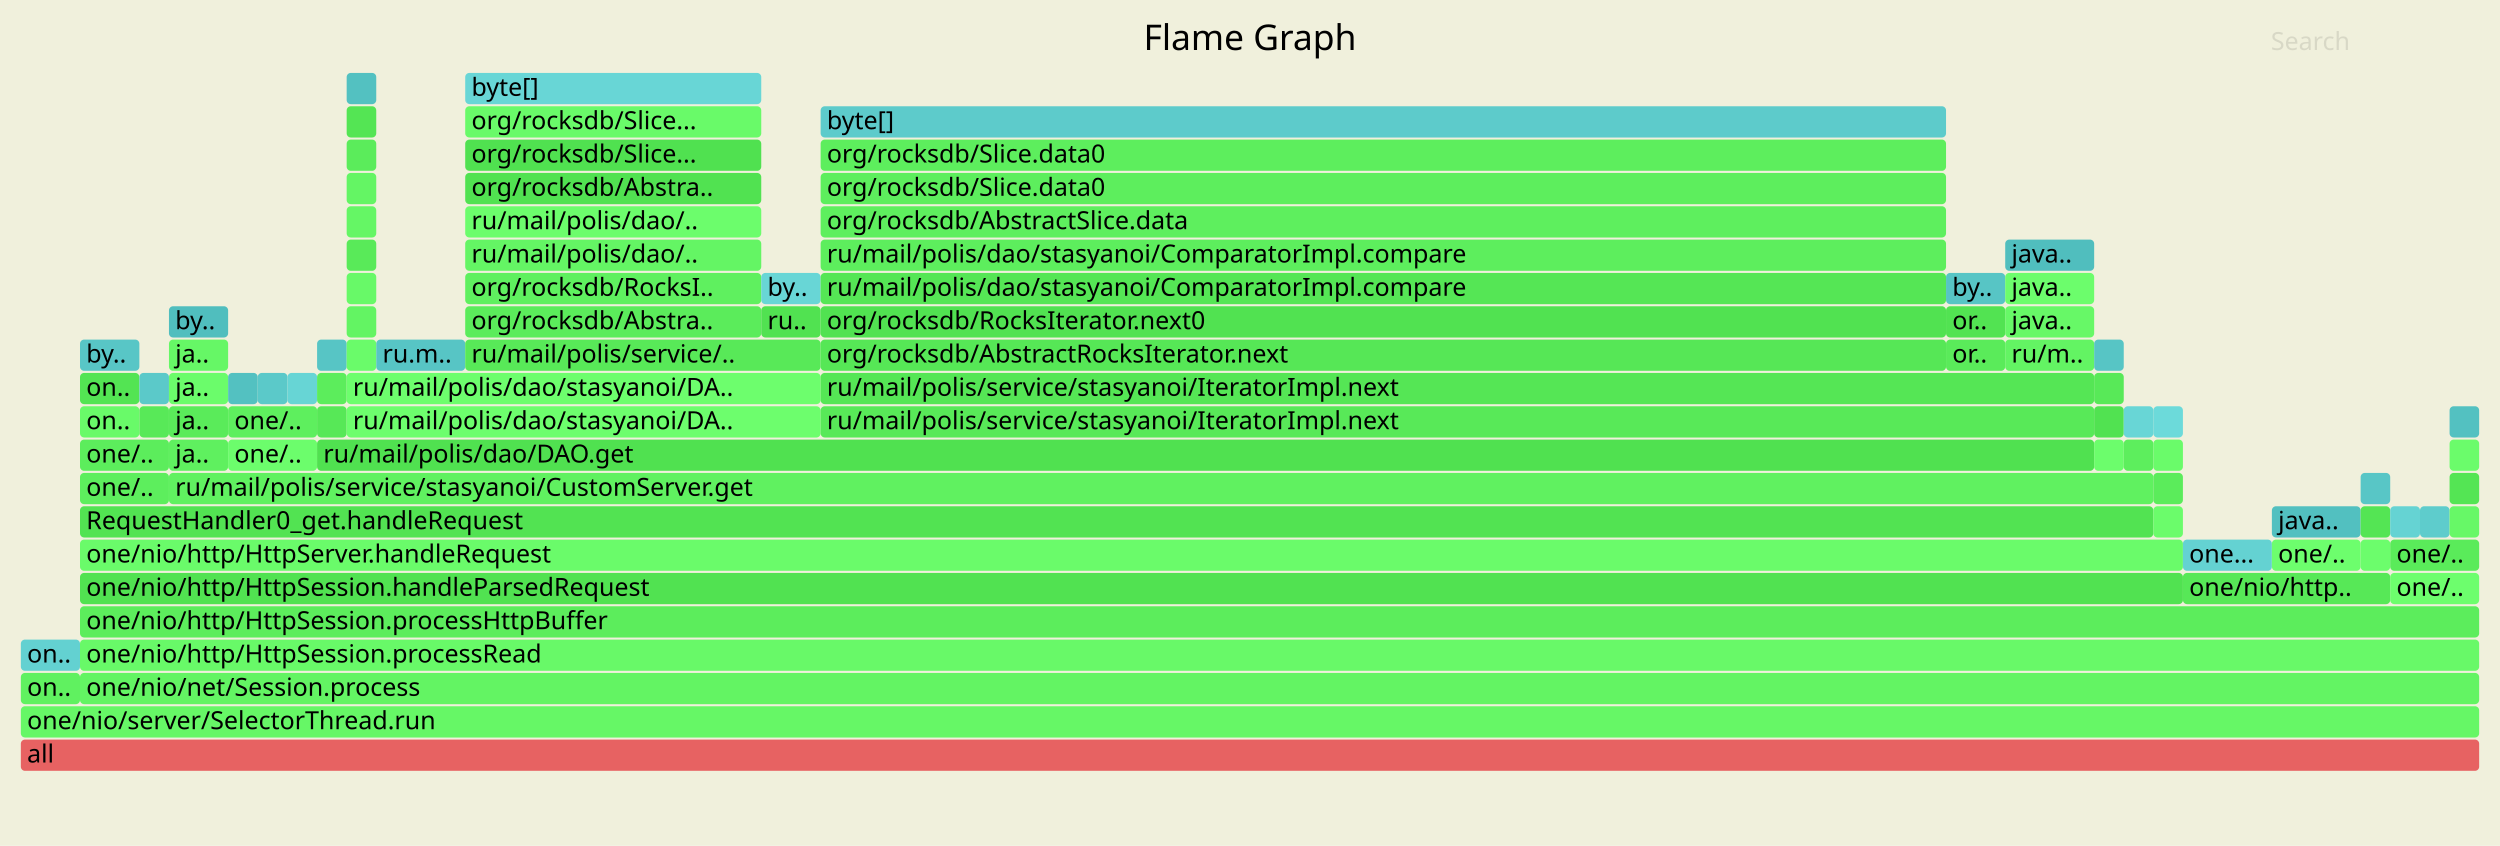
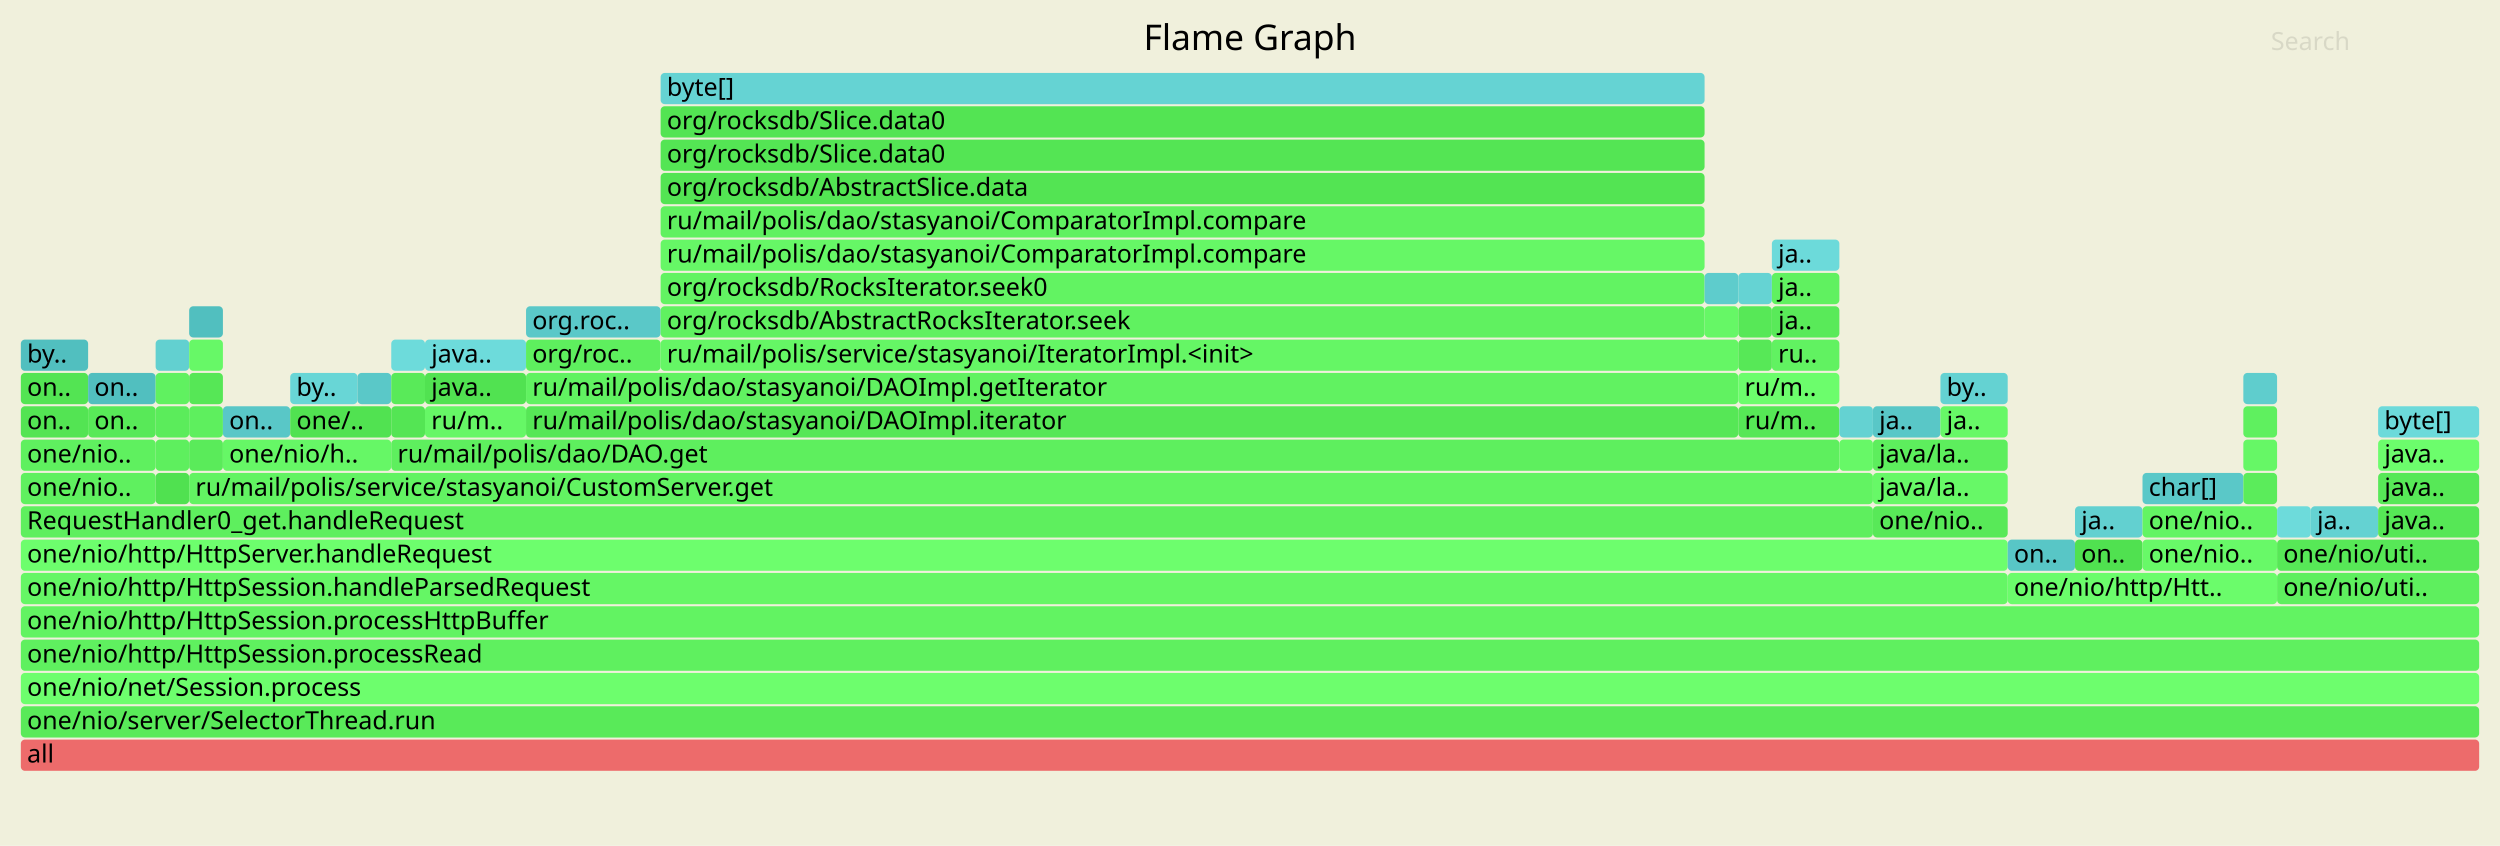
<svg xmlns="http://www.w3.org/2000/svg" version="1.1" width="1200" height="406" viewBox="0 0 1200 406">
  <style type="text/css">
	text { font-family:Verdana; font-size:12px; fill:rgb(0,0,0); }
	#search { opacity:0.1; cursor:pointer; }
	#search:hover, #search.show { opacity:1; }
	#subtitle { text-anchor:middle; font-color:rgb(160,160,160); }
	#title { text-anchor:middle; font-size:17px}
	#unzoom { cursor:pointer; }
	#frames &gt; *:hover { stroke:black; stroke-width:0.5; cursor:pointer; }
	.hide { display:none; }
	.parent { opacity:0.5; }
</style>
  <rect x="0" y="0" width="100%" height="100%" fill="rgb(240,240,220)" />
  <text id="title" x="600" y="24">Flame Graph</text>
  <text id="details" x="10" y="389"> </text>
  <text id="unzoom" x="10" y="24" class="hide">Reset Zoom</text>
  <text id="search" x="1090" y="24">Search</text>
  <text id="matched" x="1090" y="389"> </text>
  <g id="frames">
    <g>
-       <rect x="10.0" y="355.0" width="1180.0" height="15" fill="#e76262" rx="2" ry="2" />
+       <rect x="10.0" y="355.0" width="1180.0" height="15" fill="#ed6b6b" rx="2" ry="2" />
      <text x="13.0" y="366.0">all</text>
    </g>
    <g>
-       <rect x="10.0" y="339.0" width="1180.0" height="15" fill="#66f766" rx="2" ry="2" />
+       <rect x="10.0" y="339.0" width="1180.0" height="15" fill="#59ea59" rx="2" ry="2" />
      <text x="13.0" y="350.0">one/nio/server/SelectorThread.run</text>
    </g>
    <g>
-       <rect x="10.0" y="323.0" width="28.4" height="15" fill="#60f160" rx="2" ry="2" />
-       <text x="13.0" y="334.0">on..</text>
-     </g>
-     <g>
-       <rect x="10.0" y="307.0" width="28.4" height="15" fill="#63d1d1" rx="2" ry="2" />
-       <text x="13.0" y="318.0">on..</text>
-     </g>
-     <g>
-       <rect x="38.4" y="323.0" width="1151.6" height="15" fill="#63f463" rx="2" ry="2" />
-       <text x="41.4" y="334.0">one/nio/net/Session.process</text>
-     </g>
-     <g>
-       <rect x="38.4" y="307.0" width="1151.6" height="15" fill="#68f968" rx="2" ry="2" />
-       <text x="41.4" y="318.0">one/nio/http/HttpSession.processRead</text>
-     </g>
-     <g>
-       <rect x="38.4" y="291.0" width="1151.6" height="15" fill="#5ced5c" rx="2" ry="2" />
-       <text x="41.4" y="302.0">one/nio/http/HttpSession.processHttpBuffer</text>
-     </g>
-     <g>
-       <rect x="38.4" y="275.0" width="1009.4" height="15" fill="#51e251" rx="2" ry="2" />
-       <text x="41.4" y="286.0">one/nio/http/HttpSession.handleParsedRequest</text>
-     </g>
-     <g>
-       <rect x="38.4" y="259.0" width="1009.4" height="15" fill="#6afb6a" rx="2" ry="2" />
-       <text x="41.4" y="270.0">one/nio/http/HttpServer.handleRequest</text>
-     </g>
-     <g>
-       <rect x="38.4" y="243.0" width="995.2" height="15" fill="#52e352" rx="2" ry="2" />
-       <text x="41.4" y="254.0">RequestHandler0_get.handleRequest</text>
-     </g>
-     <g>
-       <rect x="38.4" y="227.0" width="42.7" height="15" fill="#5dee5d" rx="2" ry="2" />
-       <text x="41.4" y="238.0">one/..</text>
-     </g>
-     <g>
-       <rect x="38.4" y="211.0" width="42.7" height="15" fill="#5ced5c" rx="2" ry="2" />
-       <text x="41.4" y="222.0">one/..</text>
-     </g>
-     <g>
-       <rect x="38.4" y="195.0" width="28.5" height="15" fill="#69fa69" rx="2" ry="2" />
-       <text x="41.4" y="206.0">on..</text>
-     </g>
-     <g>
-       <rect x="38.4" y="179.0" width="28.5" height="15" fill="#53e453" rx="2" ry="2" />
-       <text x="41.4" y="190.0">on..</text>
-     </g>
-     <g>
-       <rect x="38.4" y="163.0" width="28.5" height="15" fill="#58c6c6" rx="2" ry="2" />
-       <text x="41.4" y="174.0">by..</text>
-     </g>
-     <g>
-       <rect x="66.9" y="195.0" width="14.2" height="15" fill="#58e958" rx="2" ry="2" />
-       <text x="69.9" y="206.0" />
-     </g>
-     <g>
-       <rect x="66.9" y="179.0" width="14.2" height="15" fill="#5bc9c9" rx="2" ry="2" />
-       <text x="69.9" y="190.0" />
-     </g>
-     <g>
-       <rect x="81.1" y="227.0" width="952.5" height="15" fill="#60f160" rx="2" ry="2" />
-       <text x="84.1" y="238.0">ru/mail/polis/service/stasyanoi/CustomServer.get</text>
-     </g>
-     <g>
-       <rect x="81.1" y="211.0" width="28.4" height="15" fill="#5ff05f" rx="2" ry="2" />
-       <text x="84.1" y="222.0">ja..</text>
-     </g>
-     <g>
-       <rect x="81.1" y="195.0" width="28.4" height="15" fill="#5aeb5a" rx="2" ry="2" />
-       <text x="84.1" y="206.0">ja..</text>
-     </g>
-     <g>
-       <rect x="81.1" y="179.0" width="28.4" height="15" fill="#6bfc6b" rx="2" ry="2" />
-       <text x="84.1" y="190.0">ja..</text>
-     </g>
-     <g>
-       <rect x="81.1" y="163.0" width="28.4" height="15" fill="#66f766" rx="2" ry="2" />
-       <text x="84.1" y="174.0">ja..</text>
-     </g>
-     <g>
-       <rect x="81.1" y="147.0" width="28.4" height="15" fill="#50bebe" rx="2" ry="2" />
-       <text x="84.1" y="158.0">by..</text>
-     </g>
-     <g>
-       <rect x="109.5" y="211.0" width="42.7" height="15" fill="#6cfd6c" rx="2" ry="2" />
-       <text x="112.5" y="222.0">one/..</text>
-     </g>
-     <g>
-       <rect x="109.5" y="195.0" width="42.7" height="15" fill="#5eef5e" rx="2" ry="2" />
-       <text x="112.5" y="206.0">one/..</text>
-     </g>
-     <g>
-       <rect x="109.5" y="179.0" width="14.2" height="15" fill="#53c1c1" rx="2" ry="2" />
-       <text x="112.5" y="190.0" />
-     </g>
-     <g>
-       <rect x="123.7" y="179.0" width="14.3" height="15" fill="#5bc9c9" rx="2" ry="2" />
-       <text x="126.7" y="190.0" />
-     </g>
-     <g>
-       <rect x="138.0" y="179.0" width="14.2" height="15" fill="#67d5d5" rx="2" ry="2" />
-       <text x="141.0" y="190.0" />
-     </g>
-     <g>
-       <rect x="152.2" y="211.0" width="853.0" height="15" fill="#50e150" rx="2" ry="2" />
-       <text x="155.2" y="222.0">ru/mail/polis/dao/DAO.get</text>
-     </g>
-     <g>
-       <rect x="152.2" y="195.0" width="14.2" height="15" fill="#57e857" rx="2" ry="2" />
-       <text x="155.2" y="206.0" />
-     </g>
-     <g>
-       <rect x="152.2" y="179.0" width="14.2" height="15" fill="#5ced5c" rx="2" ry="2" />
-       <text x="155.2" y="190.0" />
-     </g>
-     <g>
-       <rect x="152.2" y="163.0" width="14.2" height="15" fill="#57c5c5" rx="2" ry="2" />
-       <text x="155.2" y="174.0" />
-     </g>
-     <g>
-       <rect x="166.4" y="195.0" width="227.5" height="15" fill="#6dfe6d" rx="2" ry="2" />
-       <text x="169.4" y="206.0">ru/mail/polis/dao/stasyanoi/DA..</text>
-     </g>
-     <g>
-       <rect x="166.4" y="179.0" width="227.5" height="15" fill="#6dfe6d" rx="2" ry="2" />
-       <text x="169.4" y="190.0">ru/mail/polis/dao/stasyanoi/DA..</text>
-     </g>
-     <g>
-       <rect x="166.4" y="163.0" width="14.2" height="15" fill="#6afb6a" rx="2" ry="2" />
-       <text x="169.4" y="174.0" />
-     </g>
-     <g>
-       <rect x="166.4" y="147.0" width="14.2" height="15" fill="#63f463" rx="2" ry="2" />
-       <text x="169.4" y="158.0" />
-     </g>
-     <g>
-       <rect x="166.4" y="131.0" width="14.2" height="15" fill="#68f968" rx="2" ry="2" />
-       <text x="169.4" y="142.0" />
-     </g>
-     <g>
-       <rect x="166.4" y="115.0" width="14.2" height="15" fill="#59ea59" rx="2" ry="2" />
-       <text x="169.4" y="126.0" />
-     </g>
-     <g>
-       <rect x="166.4" y="99.0" width="14.2" height="15" fill="#65f665" rx="2" ry="2" />
-       <text x="169.4" y="110.0" />
-     </g>
-     <g>
-       <rect x="166.4" y="83.0" width="14.2" height="15" fill="#64f564" rx="2" ry="2" />
-       <text x="169.4" y="94.0" />
-     </g>
-     <g>
-       <rect x="166.4" y="67.0" width="14.2" height="15" fill="#5bec5b" rx="2" ry="2" />
-       <text x="169.4" y="78.0" />
-     </g>
-     <g>
-       <rect x="166.4" y="51.0" width="14.2" height="15" fill="#54e554" rx="2" ry="2" />
-       <text x="169.4" y="62.0" />
-     </g>
-     <g>
-       <rect x="166.4" y="35.0" width="14.2" height="15" fill="#53c1c1" rx="2" ry="2" />
-       <text x="169.4" y="46.0" />
-     </g>
-     <g>
-       <rect x="180.6" y="163.0" width="42.7" height="15" fill="#57c5c5" rx="2" ry="2" />
-       <text x="183.6" y="174.0">ru.m..</text>
-     </g>
-     <g>
-       <rect x="223.3" y="163.0" width="170.6" height="15" fill="#58e958" rx="2" ry="2" />
-       <text x="226.3" y="174.0">ru/mail/polis/service/..</text>
-     </g>
-     <g>
-       <rect x="223.3" y="147.0" width="142.1" height="15" fill="#5bec5b" rx="2" ry="2" />
-       <text x="226.3" y="158.0">org/rocksdb/Abstra..</text>
-     </g>
-     <g>
-       <rect x="223.3" y="131.0" width="142.1" height="15" fill="#5ff05f" rx="2" ry="2" />
-       <text x="226.3" y="142.0">org/rocksdb/RocksI..</text>
-     </g>
-     <g>
-       <rect x="223.3" y="115.0" width="142.1" height="15" fill="#64f564" rx="2" ry="2" />
-       <text x="226.3" y="126.0">ru/mail/polis/dao/..</text>
-     </g>
-     <g>
-       <rect x="223.3" y="99.0" width="142.1" height="15" fill="#6cfd6c" rx="2" ry="2" />
-       <text x="226.3" y="110.0">ru/mail/polis/dao/..</text>
-     </g>
-     <g>
-       <rect x="223.3" y="83.0" width="142.1" height="15" fill="#51e251" rx="2" ry="2" />
-       <text x="226.3" y="94.0">org/rocksdb/Abstra..</text>
-     </g>
-     <g>
-       <rect x="223.3" y="67.0" width="142.1" height="15" fill="#50e150" rx="2" ry="2" />
-       <text x="226.3" y="78.0">org/rocksdb/Slice...</text>
-     </g>
-     <g>
-       <rect x="223.3" y="51.0" width="142.1" height="15" fill="#69fa69" rx="2" ry="2" />
-       <text x="226.3" y="62.0">org/rocksdb/Slice...</text>
-     </g>
-     <g>
-       <rect x="223.3" y="35.0" width="142.1" height="15" fill="#68d6d6" rx="2" ry="2" />
-       <text x="226.3" y="46.0">byte[]</text>
-     </g>
-     <g>
-       <rect x="365.4" y="147.0" width="28.5" height="15" fill="#51e251" rx="2" ry="2" />
-       <text x="368.4" y="158.0">ru..</text>
-     </g>
-     <g>
-       <rect x="365.4" y="131.0" width="28.5" height="15" fill="#68d6d6" rx="2" ry="2" />
-       <text x="368.4" y="142.0">by..</text>
-     </g>
-     <g>
-       <rect x="393.9" y="195.0" width="611.3" height="15" fill="#58e958" rx="2" ry="2" />
-       <text x="396.9" y="206.0">ru/mail/polis/service/stasyanoi/IteratorImpl.next</text>
-     </g>
-     <g>
-       <rect x="393.9" y="179.0" width="611.3" height="15" fill="#55e655" rx="2" ry="2" />
-       <text x="396.9" y="190.0">ru/mail/polis/service/stasyanoi/IteratorImpl.next</text>
-     </g>
-     <g>
-       <rect x="393.9" y="163.0" width="540.2" height="15" fill="#56e756" rx="2" ry="2" />
-       <text x="396.9" y="174.0">org/rocksdb/AbstractRocksIterator.next</text>
-     </g>
-     <g>
-       <rect x="393.9" y="147.0" width="540.2" height="15" fill="#51e251" rx="2" ry="2" />
-       <text x="396.9" y="158.0">org/rocksdb/RocksIterator.next0</text>
-     </g>
-     <g>
-       <rect x="393.9" y="131.0" width="540.2" height="15" fill="#55e655" rx="2" ry="2" />
-       <text x="396.9" y="142.0">ru/mail/polis/dao/stasyanoi/ComparatorImpl.compare</text>
-     </g>
-     <g>
-       <rect x="393.9" y="115.0" width="540.2" height="15" fill="#5dee5d" rx="2" ry="2" />
-       <text x="396.9" y="126.0">ru/mail/polis/dao/stasyanoi/ComparatorImpl.compare</text>
-     </g>
-     <g>
-       <rect x="393.9" y="99.0" width="540.2" height="15" fill="#5eef5e" rx="2" ry="2" />
-       <text x="396.9" y="110.0">org/rocksdb/AbstractSlice.data</text>
-     </g>
-     <g>
-       <rect x="393.9" y="83.0" width="540.2" height="15" fill="#5dee5d" rx="2" ry="2" />
-       <text x="396.9" y="94.0">org/rocksdb/Slice.data0</text>
-     </g>
-     <g>
-       <rect x="393.9" y="67.0" width="540.2" height="15" fill="#5dee5d" rx="2" ry="2" />
-       <text x="396.9" y="78.0">org/rocksdb/Slice.data0</text>
-     </g>
-     <g>
-       <rect x="393.9" y="51.0" width="540.2" height="15" fill="#5dcbcb" rx="2" ry="2" />
-       <text x="396.9" y="62.0">byte[]</text>
-     </g>
-     <g>
-       <rect x="934.1" y="163.0" width="28.4" height="15" fill="#5aeb5a" rx="2" ry="2" />
-       <text x="937.1" y="174.0">or..</text>
-     </g>
-     <g>
-       <rect x="934.1" y="147.0" width="28.4" height="15" fill="#52e352" rx="2" ry="2" />
-       <text x="937.1" y="158.0">or..</text>
-     </g>
-     <g>
-       <rect x="934.1" y="131.0" width="28.4" height="15" fill="#57c5c5" rx="2" ry="2" />
-       <text x="937.1" y="142.0">by..</text>
-     </g>
-     <g>
-       <rect x="962.5" y="163.0" width="42.7" height="15" fill="#63f463" rx="2" ry="2" />
-       <text x="965.5" y="174.0">ru/m..</text>
-     </g>
-     <g>
-       <rect x="962.5" y="147.0" width="42.7" height="15" fill="#67f867" rx="2" ry="2" />
-       <text x="965.5" y="158.0">java..</text>
-     </g>
-     <g>
-       <rect x="962.5" y="131.0" width="42.7" height="15" fill="#6cfd6c" rx="2" ry="2" />
-       <text x="965.5" y="142.0">java..</text>
-     </g>
-     <g>
-       <rect x="962.5" y="115.0" width="42.7" height="15" fill="#50bebe" rx="2" ry="2" />
-       <text x="965.5" y="126.0">java..</text>
-     </g>
-     <g>
-       <rect x="1005.2" y="211.0" width="14.2" height="15" fill="#6cfd6c" rx="2" ry="2" />
-       <text x="1008.2" y="222.0" />
-     </g>
-     <g>
-       <rect x="1005.2" y="195.0" width="14.2" height="15" fill="#51e251" rx="2" ry="2" />
-       <text x="1008.2" y="206.0" />
-     </g>
-     <g>
-       <rect x="1005.2" y="179.0" width="14.2" height="15" fill="#58e958" rx="2" ry="2" />
-       <text x="1008.2" y="190.0" />
-     </g>
-     <g>
-       <rect x="1005.2" y="163.0" width="14.2" height="15" fill="#57c5c5" rx="2" ry="2" />
-       <text x="1008.2" y="174.0" />
-     </g>
-     <g>
-       <rect x="1019.4" y="211.0" width="14.2" height="15" fill="#5dee5d" rx="2" ry="2" />
-       <text x="1022.4" y="222.0" />
-     </g>
-     <g>
-       <rect x="1019.4" y="195.0" width="14.2" height="15" fill="#68d6d6" rx="2" ry="2" />
-       <text x="1022.4" y="206.0" />
-     </g>
-     <g>
-       <rect x="1033.6" y="243.0" width="14.2" height="15" fill="#6bfc6b" rx="2" ry="2" />
-       <text x="1036.6" y="254.0" />
-     </g>
-     <g>
-       <rect x="1033.6" y="227.0" width="14.2" height="15" fill="#5bec5b" rx="2" ry="2" />
-       <text x="1036.6" y="238.0" />
-     </g>
-     <g>
-       <rect x="1033.6" y="211.0" width="14.2" height="15" fill="#6afb6a" rx="2" ry="2" />
-       <text x="1036.6" y="222.0" />
-     </g>
-     <g>
-       <rect x="1033.6" y="195.0" width="14.2" height="15" fill="#6cdada" rx="2" ry="2" />
-       <text x="1036.6" y="206.0" />
-     </g>
-     <g>
-       <rect x="1047.8" y="275.0" width="99.5" height="15" fill="#57e857" rx="2" ry="2" />
-       <text x="1050.8" y="286.0">one/nio/http..</text>
-     </g>
-     <g>
-       <rect x="1047.8" y="259.0" width="42.7" height="15" fill="#64d2d2" rx="2" ry="2" />
-       <text x="1050.8" y="270.0">one...</text>
-     </g>
-     <g>
-       <rect x="1090.5" y="259.0" width="42.6" height="15" fill="#6dfe6d" rx="2" ry="2" />
-       <text x="1093.5" y="270.0">one/..</text>
-     </g>
-     <g>
-       <rect x="1090.5" y="243.0" width="42.6" height="15" fill="#52c0c0" rx="2" ry="2" />
-       <text x="1093.5" y="254.0">java..</text>
-     </g>
-     <g>
-       <rect x="1133.1" y="259.0" width="14.2" height="15" fill="#6cfd6c" rx="2" ry="2" />
-       <text x="1136.1" y="270.0" />
-     </g>
-     <g>
-       <rect x="1133.1" y="243.0" width="14.2" height="15" fill="#54e554" rx="2" ry="2" />
-       <text x="1136.1" y="254.0" />
-     </g>
-     <g>
-       <rect x="1133.1" y="227.0" width="14.2" height="15" fill="#58c6c6" rx="2" ry="2" />
-       <text x="1136.1" y="238.0" />
-     </g>
-     <g>
-       <rect x="1147.3" y="275.0" width="42.7" height="15" fill="#6dfe6d" rx="2" ry="2" />
-       <text x="1150.3" y="286.0">one/..</text>
-     </g>
-     <g>
-       <rect x="1147.3" y="259.0" width="42.7" height="15" fill="#5aeb5a" rx="2" ry="2" />
-       <text x="1150.3" y="270.0">one/..</text>
-     </g>
-     <g>
-       <rect x="1147.3" y="243.0" width="14.3" height="15" fill="#65d3d3" rx="2" ry="2" />
-       <text x="1150.3" y="254.0" />
-     </g>
-     <g>
-       <rect x="1161.6" y="243.0" width="14.2" height="15" fill="#5ecccc" rx="2" ry="2" />
-       <text x="1164.6" y="254.0" />
-     </g>
-     <g>
-       <rect x="1175.8" y="243.0" width="14.2" height="15" fill="#67f867" rx="2" ry="2" />
-       <text x="1178.8" y="254.0" />
-     </g>
-     <g>
-       <rect x="1175.8" y="227.0" width="14.2" height="15" fill="#54e554" rx="2" ry="2" />
-       <text x="1178.8" y="238.0" />
-     </g>
-     <g>
-       <rect x="1175.8" y="211.0" width="14.2" height="15" fill="#6bfc6b" rx="2" ry="2" />
-       <text x="1178.8" y="222.0" />
-     </g>
-     <g>
-       <rect x="1175.8" y="195.0" width="14.2" height="15" fill="#53c1c1" rx="2" ry="2" />
-       <text x="1178.8" y="206.0" />
+       <rect x="10.0" y="323.0" width="1180.0" height="15" fill="#6dfe6d" rx="2" ry="2" />
+       <text x="13.0" y="334.0">one/nio/net/Session.process</text>
+     </g>
+     <g>
+       <rect x="10.0" y="307.0" width="1180.0" height="15" fill="#5ff05f" rx="2" ry="2" />
+       <text x="13.0" y="318.0">one/nio/http/HttpSession.processRead</text>
+     </g>
+     <g>
+       <rect x="10.0" y="291.0" width="1180.0" height="15" fill="#62f362" rx="2" ry="2" />
+       <text x="13.0" y="302.0">one/nio/http/HttpSession.processHttpBuffer</text>
+     </g>
+     <g>
+       <rect x="10.0" y="275.0" width="953.7" height="15" fill="#65f665" rx="2" ry="2" />
+       <text x="13.0" y="286.0">one/nio/http/HttpSession.handleParsedRequest</text>
+     </g>
+     <g>
+       <rect x="10.0" y="259.0" width="953.7" height="15" fill="#6dfe6d" rx="2" ry="2" />
+       <text x="13.0" y="270.0">one/nio/http/HttpServer.handleRequest</text>
+     </g>
+     <g>
+       <rect x="10.0" y="243.0" width="889.0" height="15" fill="#5eef5e" rx="2" ry="2" />
+       <text x="13.0" y="254.0">RequestHandler0_get.handleRequest</text>
+     </g>
+     <g>
+       <rect x="10.0" y="227.0" width="64.7" height="15" fill="#5ff05f" rx="2" ry="2" />
+       <text x="13.0" y="238.0">one/nio..</text>
+     </g>
+     <g>
+       <rect x="10.0" y="211.0" width="64.7" height="15" fill="#5ff05f" rx="2" ry="2" />
+       <text x="13.0" y="222.0">one/nio..</text>
+     </g>
+     <g>
+       <rect x="10.0" y="195.0" width="32.3" height="15" fill="#53e453" rx="2" ry="2" />
+       <text x="13.0" y="206.0">on..</text>
+     </g>
+     <g>
+       <rect x="10.0" y="179.0" width="32.3" height="15" fill="#53e453" rx="2" ry="2" />
+       <text x="13.0" y="190.0">on..</text>
+     </g>
+     <g>
+       <rect x="10.0" y="163.0" width="32.3" height="15" fill="#51bfbf" rx="2" ry="2" />
+       <text x="13.0" y="174.0">by..</text>
+     </g>
+     <g>
+       <rect x="42.3" y="195.0" width="32.4" height="15" fill="#58e958" rx="2" ry="2" />
+       <text x="45.3" y="206.0">on..</text>
+     </g>
+     <g>
+       <rect x="42.3" y="179.0" width="32.4" height="15" fill="#51bfbf" rx="2" ry="2" />
+       <text x="45.3" y="190.0">on..</text>
+     </g>
+     <g>
+       <rect x="74.7" y="227.0" width="16.1" height="15" fill="#50e150" rx="2" ry="2" />
+       <text x="77.7" y="238.0" />
+     </g>
+     <g>
+       <rect x="74.7" y="211.0" width="16.1" height="15" fill="#5eef5e" rx="2" ry="2" />
+       <text x="77.7" y="222.0" />
+     </g>
+     <g>
+       <rect x="74.7" y="195.0" width="16.1" height="15" fill="#5bec5b" rx="2" ry="2" />
+       <text x="77.7" y="206.0" />
+     </g>
+     <g>
+       <rect x="74.7" y="179.0" width="16.1" height="15" fill="#60f160" rx="2" ry="2" />
+       <text x="77.7" y="190.0" />
+     </g>
+     <g>
+       <rect x="74.7" y="163.0" width="16.1" height="15" fill="#62d0d0" rx="2" ry="2" />
+       <text x="77.7" y="174.0" />
+     </g>
+     <g>
+       <rect x="90.8" y="227.0" width="808.2" height="15" fill="#62f362" rx="2" ry="2" />
+       <text x="93.8" y="238.0">ru/mail/polis/service/stasyanoi/CustomServer.get</text>
+     </g>
+     <g>
+       <rect x="90.8" y="211.0" width="16.2" height="15" fill="#5aeb5a" rx="2" ry="2" />
+       <text x="93.8" y="222.0" />
+     </g>
+     <g>
+       <rect x="90.8" y="195.0" width="16.2" height="15" fill="#5eef5e" rx="2" ry="2" />
+       <text x="93.8" y="206.0" />
+     </g>
+     <g>
+       <rect x="90.8" y="179.0" width="16.2" height="15" fill="#56e756" rx="2" ry="2" />
+       <text x="93.8" y="190.0" />
+     </g>
+     <g>
+       <rect x="90.8" y="163.0" width="16.2" height="15" fill="#67f867" rx="2" ry="2" />
+       <text x="93.8" y="174.0" />
+     </g>
+     <g>
+       <rect x="90.8" y="147.0" width="16.2" height="15" fill="#51bfbf" rx="2" ry="2" />
+       <text x="93.8" y="158.0" />
+     </g>
+     <g>
+       <rect x="107.0" y="211.0" width="80.8" height="15" fill="#66f766" rx="2" ry="2" />
+       <text x="110.0" y="222.0">one/nio/h..</text>
+     </g>
+     <g>
+       <rect x="107.0" y="195.0" width="32.3" height="15" fill="#59c7c7" rx="2" ry="2" />
+       <text x="110.0" y="206.0">on..</text>
+     </g>
+     <g>
+       <rect x="139.3" y="195.0" width="48.5" height="15" fill="#51e251" rx="2" ry="2" />
+       <text x="142.3" y="206.0">one/..</text>
+     </g>
+     <g>
+       <rect x="139.3" y="179.0" width="32.3" height="15" fill="#68d6d6" rx="2" ry="2" />
+       <text x="142.3" y="190.0">by..</text>
+     </g>
+     <g>
+       <rect x="171.6" y="179.0" width="16.2" height="15" fill="#5ac8c8" rx="2" ry="2" />
+       <text x="174.6" y="190.0" />
+     </g>
+     <g>
+       <rect x="187.8" y="211.0" width="695.1" height="15" fill="#5eef5e" rx="2" ry="2" />
+       <text x="190.8" y="222.0">ru/mail/polis/dao/DAO.get</text>
+     </g>
+     <g>
+       <rect x="187.8" y="195.0" width="16.2" height="15" fill="#54e554" rx="2" ry="2" />
+       <text x="190.8" y="206.0" />
+     </g>
+     <g>
+       <rect x="187.8" y="179.0" width="16.2" height="15" fill="#59ea59" rx="2" ry="2" />
+       <text x="190.8" y="190.0" />
+     </g>
+     <g>
+       <rect x="187.8" y="163.0" width="16.2" height="15" fill="#6ddbdb" rx="2" ry="2" />
+       <text x="190.8" y="174.0" />
+     </g>
+     <g>
+       <rect x="204.0" y="195.0" width="48.5" height="15" fill="#66f766" rx="2" ry="2" />
+       <text x="207.0" y="206.0">ru/m..</text>
+     </g>
+     <g>
+       <rect x="204.0" y="179.0" width="48.5" height="15" fill="#51e251" rx="2" ry="2" />
+       <text x="207.0" y="190.0">java..</text>
+     </g>
+     <g>
+       <rect x="204.0" y="163.0" width="48.5" height="15" fill="#6ddbdb" rx="2" ry="2" />
+       <text x="207.0" y="174.0">java..</text>
+     </g>
+     <g>
+       <rect x="252.5" y="195.0" width="581.9" height="15" fill="#56e756" rx="2" ry="2" />
+       <text x="255.5" y="206.0">ru/mail/polis/dao/stasyanoi/DAOImpl.iterator</text>
+     </g>
+     <g>
+       <rect x="252.5" y="179.0" width="581.9" height="15" fill="#61f261" rx="2" ry="2" />
+       <text x="255.5" y="190.0">ru/mail/polis/dao/stasyanoi/DAOImpl.getIterator</text>
+     </g>
+     <g>
+       <rect x="252.5" y="163.0" width="64.6" height="15" fill="#5eef5e" rx="2" ry="2" />
+       <text x="255.5" y="174.0">org/roc..</text>
+     </g>
+     <g>
+       <rect x="252.5" y="147.0" width="64.6" height="15" fill="#5ac8c8" rx="2" ry="2" />
+       <text x="255.5" y="158.0">org.roc..</text>
+     </g>
+     <g>
+       <rect x="317.1" y="163.0" width="517.3" height="15" fill="#65f665" rx="2" ry="2" />
+       <text x="320.1" y="174.0">ru/mail/polis/service/stasyanoi/IteratorImpl.&lt;init&gt;</text>
+     </g>
+     <g>
+       <rect x="317.1" y="147.0" width="501.1" height="15" fill="#60f160" rx="2" ry="2" />
+       <text x="320.1" y="158.0">org/rocksdb/AbstractRocksIterator.seek</text>
+     </g>
+     <g>
+       <rect x="317.1" y="131.0" width="501.1" height="15" fill="#62f362" rx="2" ry="2" />
+       <text x="320.1" y="142.0">org/rocksdb/RocksIterator.seek0</text>
+     </g>
+     <g>
+       <rect x="317.1" y="115.0" width="501.1" height="15" fill="#66f766" rx="2" ry="2" />
+       <text x="320.1" y="126.0">ru/mail/polis/dao/stasyanoi/ComparatorImpl.compare</text>
+     </g>
+     <g>
+       <rect x="317.1" y="99.0" width="501.1" height="15" fill="#60f160" rx="2" ry="2" />
+       <text x="320.1" y="110.0">ru/mail/polis/dao/stasyanoi/ComparatorImpl.compare</text>
+     </g>
+     <g>
+       <rect x="317.1" y="83.0" width="501.1" height="15" fill="#53e453" rx="2" ry="2" />
+       <text x="320.1" y="94.0">org/rocksdb/AbstractSlice.data</text>
+     </g>
+     <g>
+       <rect x="317.1" y="67.0" width="501.1" height="15" fill="#54e554" rx="2" ry="2" />
+       <text x="320.1" y="78.0">org/rocksdb/Slice.data0</text>
+     </g>
+     <g>
+       <rect x="317.1" y="51.0" width="501.1" height="15" fill="#53e453" rx="2" ry="2" />
+       <text x="320.1" y="62.0">org/rocksdb/Slice.data0</text>
+     </g>
+     <g>
+       <rect x="317.1" y="35.0" width="501.1" height="15" fill="#65d3d3" rx="2" ry="2" />
+       <text x="320.1" y="46.0">byte[]</text>
+     </g>
+     <g>
+       <rect x="818.2" y="147.0" width="16.2" height="15" fill="#66f766" rx="2" ry="2" />
+       <text x="821.2" y="158.0" />
+     </g>
+     <g>
+       <rect x="818.2" y="131.0" width="16.2" height="15" fill="#5ecccc" rx="2" ry="2" />
+       <text x="821.2" y="142.0" />
+     </g>
+     <g>
+       <rect x="834.4" y="195.0" width="48.5" height="15" fill="#56e756" rx="2" ry="2" />
+       <text x="837.4" y="206.0">ru/m..</text>
+     </g>
+     <g>
+       <rect x="834.4" y="179.0" width="48.5" height="15" fill="#6cfd6c" rx="2" ry="2" />
+       <text x="837.4" y="190.0">ru/m..</text>
+     </g>
+     <g>
+       <rect x="834.4" y="163.0" width="16.1" height="15" fill="#57e857" rx="2" ry="2" />
+       <text x="837.4" y="174.0" />
+     </g>
+     <g>
+       <rect x="834.4" y="147.0" width="16.1" height="15" fill="#57e857" rx="2" ry="2" />
+       <text x="837.4" y="158.0" />
+     </g>
+     <g>
+       <rect x="834.4" y="131.0" width="16.1" height="15" fill="#65d3d3" rx="2" ry="2" />
+       <text x="837.4" y="142.0" />
+     </g>
+     <g>
+       <rect x="850.5" y="163.0" width="32.4" height="15" fill="#61f261" rx="2" ry="2" />
+       <text x="853.5" y="174.0">ru..</text>
+     </g>
+     <g>
+       <rect x="850.5" y="147.0" width="32.4" height="15" fill="#59ea59" rx="2" ry="2" />
+       <text x="853.5" y="158.0">ja..</text>
+     </g>
+     <g>
+       <rect x="850.5" y="131.0" width="32.4" height="15" fill="#60f160" rx="2" ry="2" />
+       <text x="853.5" y="142.0">ja..</text>
+     </g>
+     <g>
+       <rect x="850.5" y="115.0" width="32.4" height="15" fill="#6cdada" rx="2" ry="2" />
+       <text x="853.5" y="126.0">ja..</text>
+     </g>
+     <g>
+       <rect x="882.9" y="211.0" width="16.1" height="15" fill="#67f867" rx="2" ry="2" />
+       <text x="885.9" y="222.0" />
+     </g>
+     <g>
+       <rect x="882.9" y="195.0" width="16.1" height="15" fill="#64d2d2" rx="2" ry="2" />
+       <text x="885.9" y="206.0" />
+     </g>
+     <g>
+       <rect x="899.0" y="243.0" width="64.7" height="15" fill="#58e958" rx="2" ry="2" />
+       <text x="902.0" y="254.0">one/nio..</text>
+     </g>
+     <g>
+       <rect x="899.0" y="227.0" width="64.7" height="15" fill="#67f867" rx="2" ry="2" />
+       <text x="902.0" y="238.0">java/la..</text>
+     </g>
+     <g>
+       <rect x="899.0" y="211.0" width="64.7" height="15" fill="#5dee5d" rx="2" ry="2" />
+       <text x="902.0" y="222.0">java/la..</text>
+     </g>
+     <g>
+       <rect x="899.0" y="195.0" width="32.4" height="15" fill="#59c7c7" rx="2" ry="2" />
+       <text x="902.0" y="206.0">ja..</text>
+     </g>
+     <g>
+       <rect x="931.4" y="195.0" width="32.3" height="15" fill="#67f867" rx="2" ry="2" />
+       <text x="934.4" y="206.0">ja..</text>
+     </g>
+     <g>
+       <rect x="931.4" y="179.0" width="32.3" height="15" fill="#64d2d2" rx="2" ry="2" />
+       <text x="934.4" y="190.0">by..</text>
+     </g>
+     <g>
+       <rect x="963.7" y="275.0" width="129.3" height="15" fill="#6bfc6b" rx="2" ry="2" />
+       <text x="966.7" y="286.0">one/nio/http/Htt..</text>
+     </g>
+     <g>
+       <rect x="963.7" y="259.0" width="32.3" height="15" fill="#58c6c6" rx="2" ry="2" />
+       <text x="966.7" y="270.0">on..</text>
+     </g>
+     <g>
+       <rect x="996.0" y="259.0" width="32.4" height="15" fill="#50e150" rx="2" ry="2" />
+       <text x="999.0" y="270.0">on..</text>
+     </g>
+     <g>
+       <rect x="996.0" y="243.0" width="32.4" height="15" fill="#62d0d0" rx="2" ry="2" />
+       <text x="999.0" y="254.0">ja..</text>
+     </g>
+     <g>
+       <rect x="1028.4" y="259.0" width="64.6" height="15" fill="#68f968" rx="2" ry="2" />
+       <text x="1031.4" y="270.0">one/nio..</text>
+     </g>
+     <g>
+       <rect x="1028.4" y="243.0" width="64.6" height="15" fill="#63f463" rx="2" ry="2" />
+       <text x="1031.4" y="254.0">one/nio..</text>
+     </g>
+     <g>
+       <rect x="1028.4" y="227.0" width="48.4" height="15" fill="#5ac8c8" rx="2" ry="2" />
+       <text x="1031.4" y="238.0">char[]</text>
+     </g>
+     <g>
+       <rect x="1076.8" y="227.0" width="16.2" height="15" fill="#5bec5b" rx="2" ry="2" />
+       <text x="1079.8" y="238.0" />
+     </g>
+     <g>
+       <rect x="1076.8" y="211.0" width="16.2" height="15" fill="#66f766" rx="2" ry="2" />
+       <text x="1079.8" y="222.0" />
+     </g>
+     <g>
+       <rect x="1076.8" y="195.0" width="16.2" height="15" fill="#5ff05f" rx="2" ry="2" />
+       <text x="1079.8" y="206.0" />
+     </g>
+     <g>
+       <rect x="1076.8" y="179.0" width="16.2" height="15" fill="#5fcdcd" rx="2" ry="2" />
+       <text x="1079.8" y="190.0" />
+     </g>
+     <g>
+       <rect x="1093.0" y="275.0" width="97.0" height="15" fill="#5eef5e" rx="2" ry="2" />
+       <text x="1096.0" y="286.0">one/nio/uti..</text>
+     </g>
+     <g>
+       <rect x="1093.0" y="259.0" width="97.0" height="15" fill="#57e857" rx="2" ry="2" />
+       <text x="1096.0" y="270.0">one/nio/uti..</text>
+     </g>
+     <g>
+       <rect x="1093.0" y="243.0" width="16.2" height="15" fill="#6ddbdb" rx="2" ry="2" />
+       <text x="1096.0" y="254.0" />
+     </g>
+     <g>
+       <rect x="1109.2" y="243.0" width="32.3" height="15" fill="#64d2d2" rx="2" ry="2" />
+       <text x="1112.2" y="254.0">ja..</text>
+     </g>
+     <g>
+       <rect x="1141.5" y="243.0" width="48.5" height="15" fill="#56e756" rx="2" ry="2" />
+       <text x="1144.5" y="254.0">java..</text>
+     </g>
+     <g>
+       <rect x="1141.5" y="227.0" width="48.5" height="15" fill="#57e857" rx="2" ry="2" />
+       <text x="1144.5" y="238.0">java..</text>
+     </g>
+     <g>
+       <rect x="1141.5" y="211.0" width="48.5" height="15" fill="#6cfd6c" rx="2" ry="2" />
+       <text x="1144.5" y="222.0">java..</text>
+     </g>
+     <g>
+       <rect x="1141.5" y="195.0" width="48.5" height="15" fill="#6cdada" rx="2" ry="2" />
+       <text x="1144.5" y="206.0">byte[]</text>
    </g>
  </g>
</svg>
